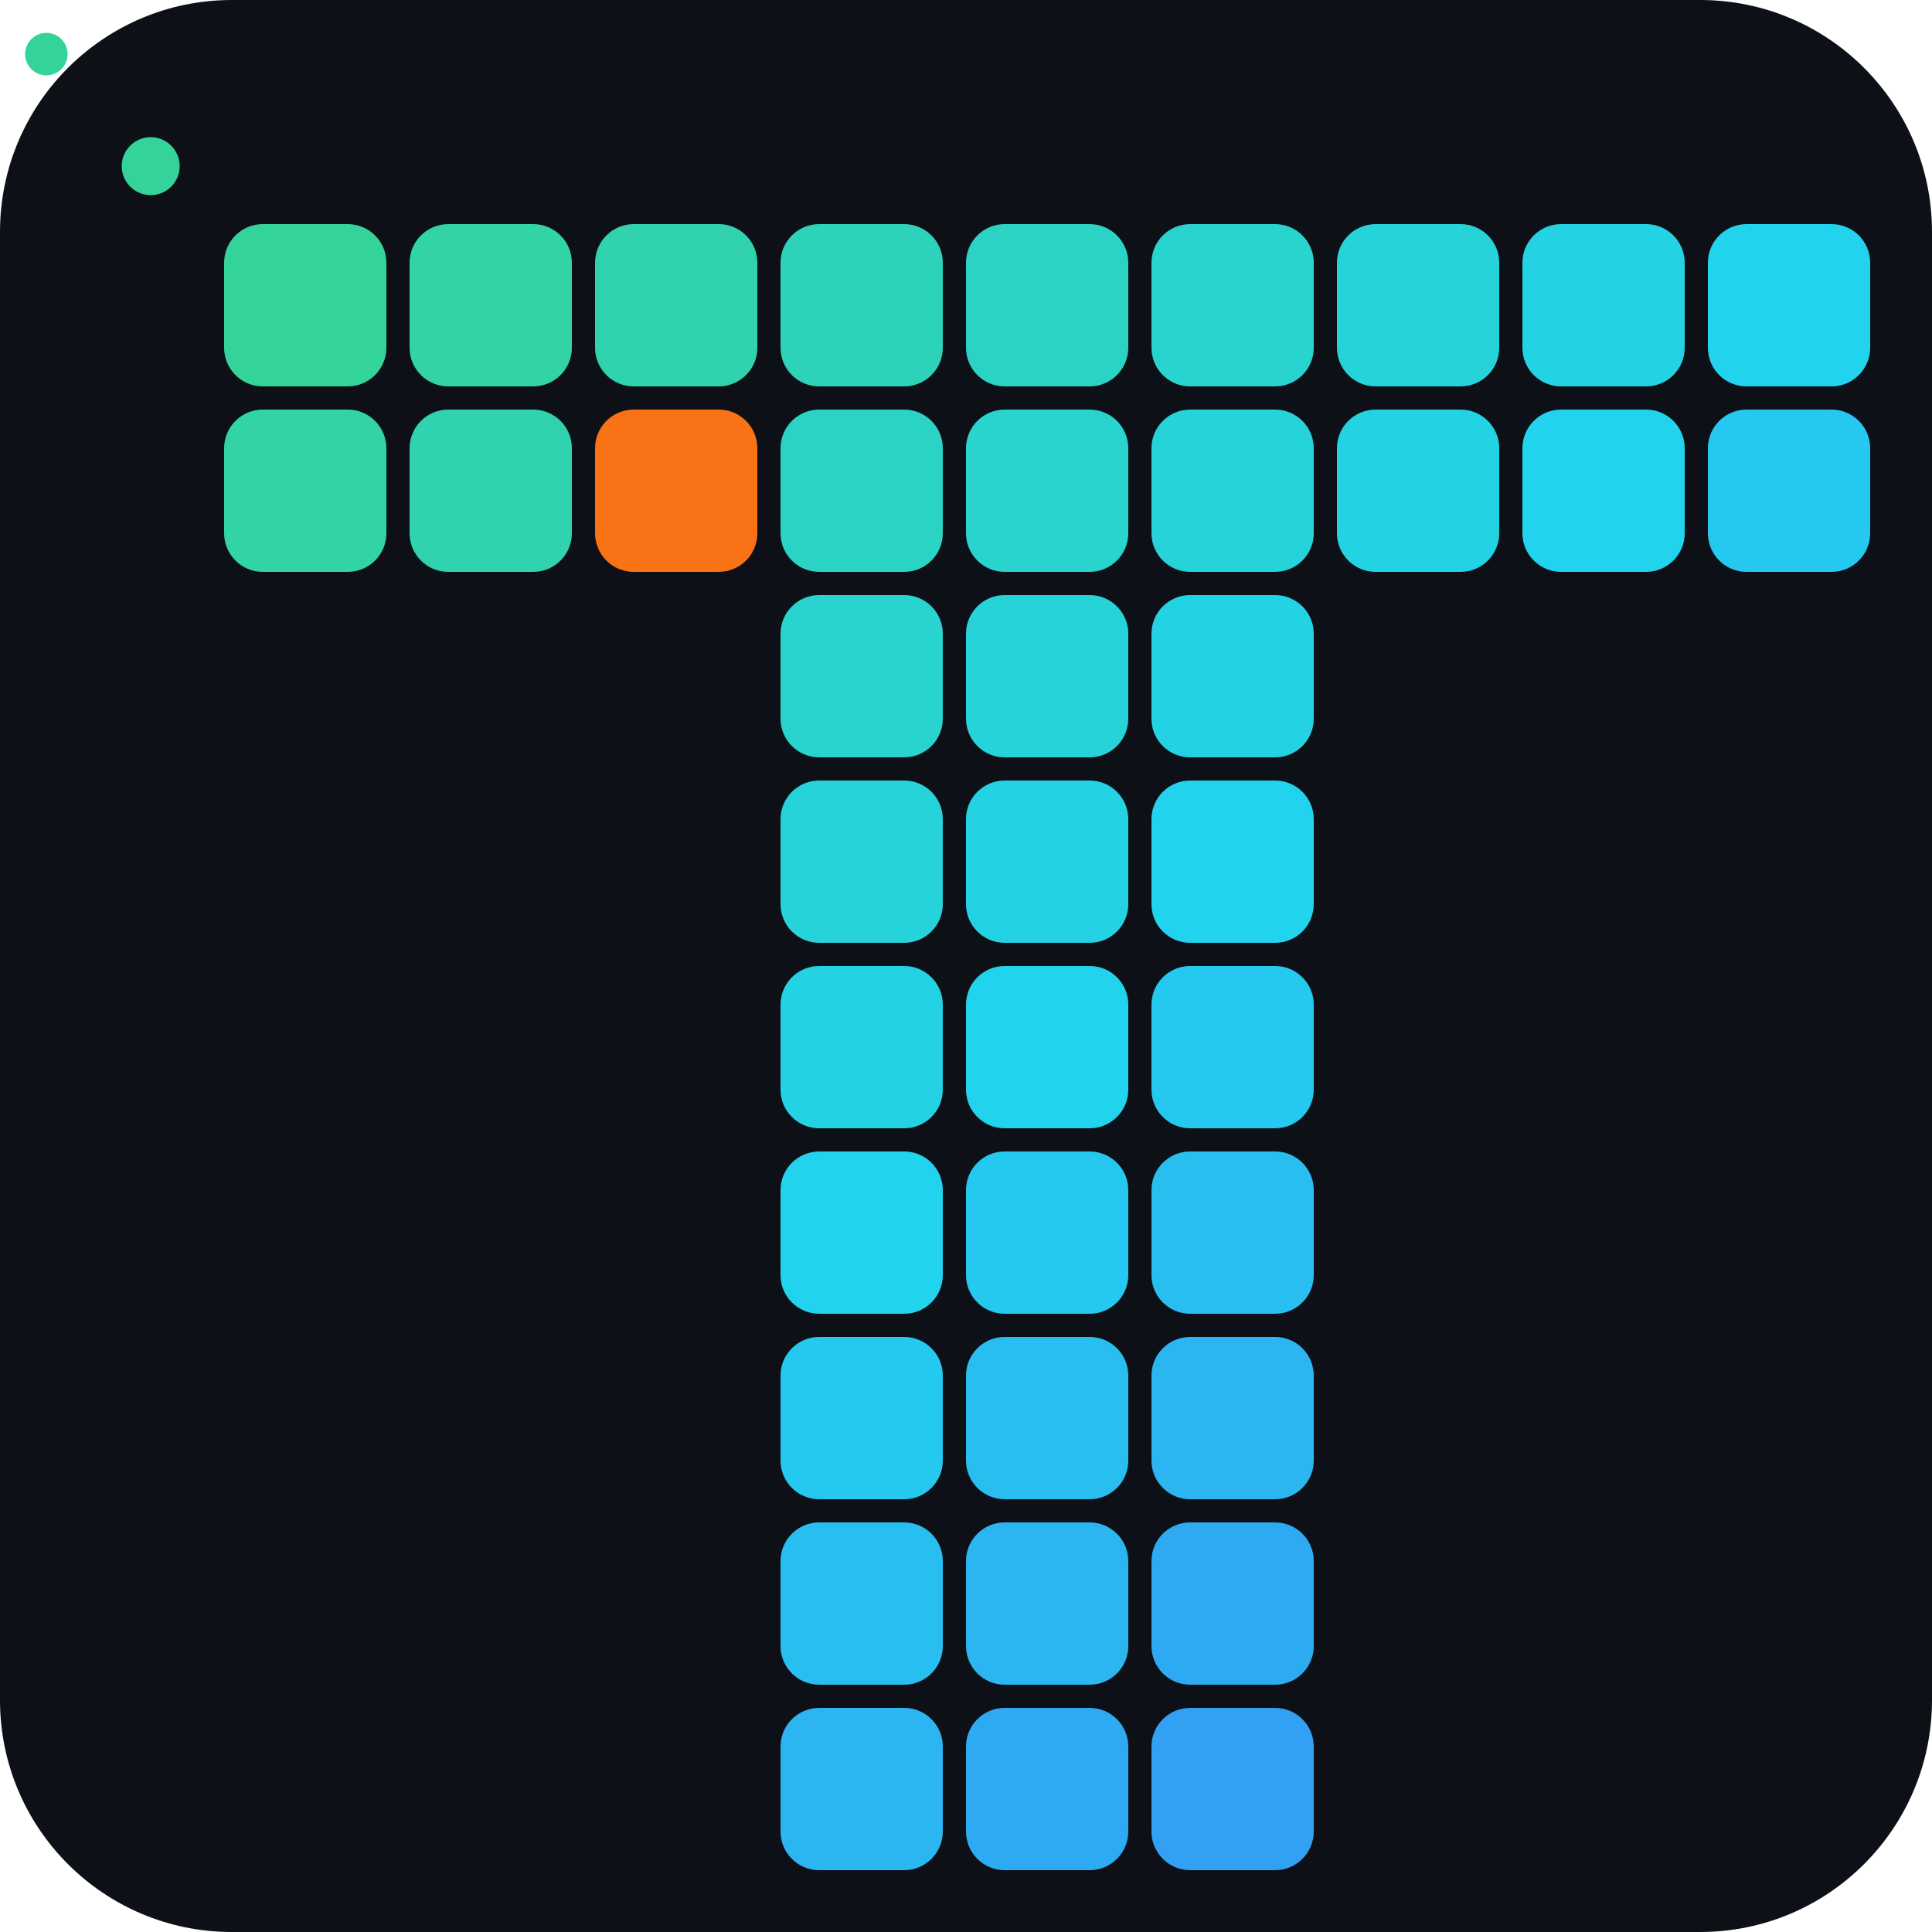
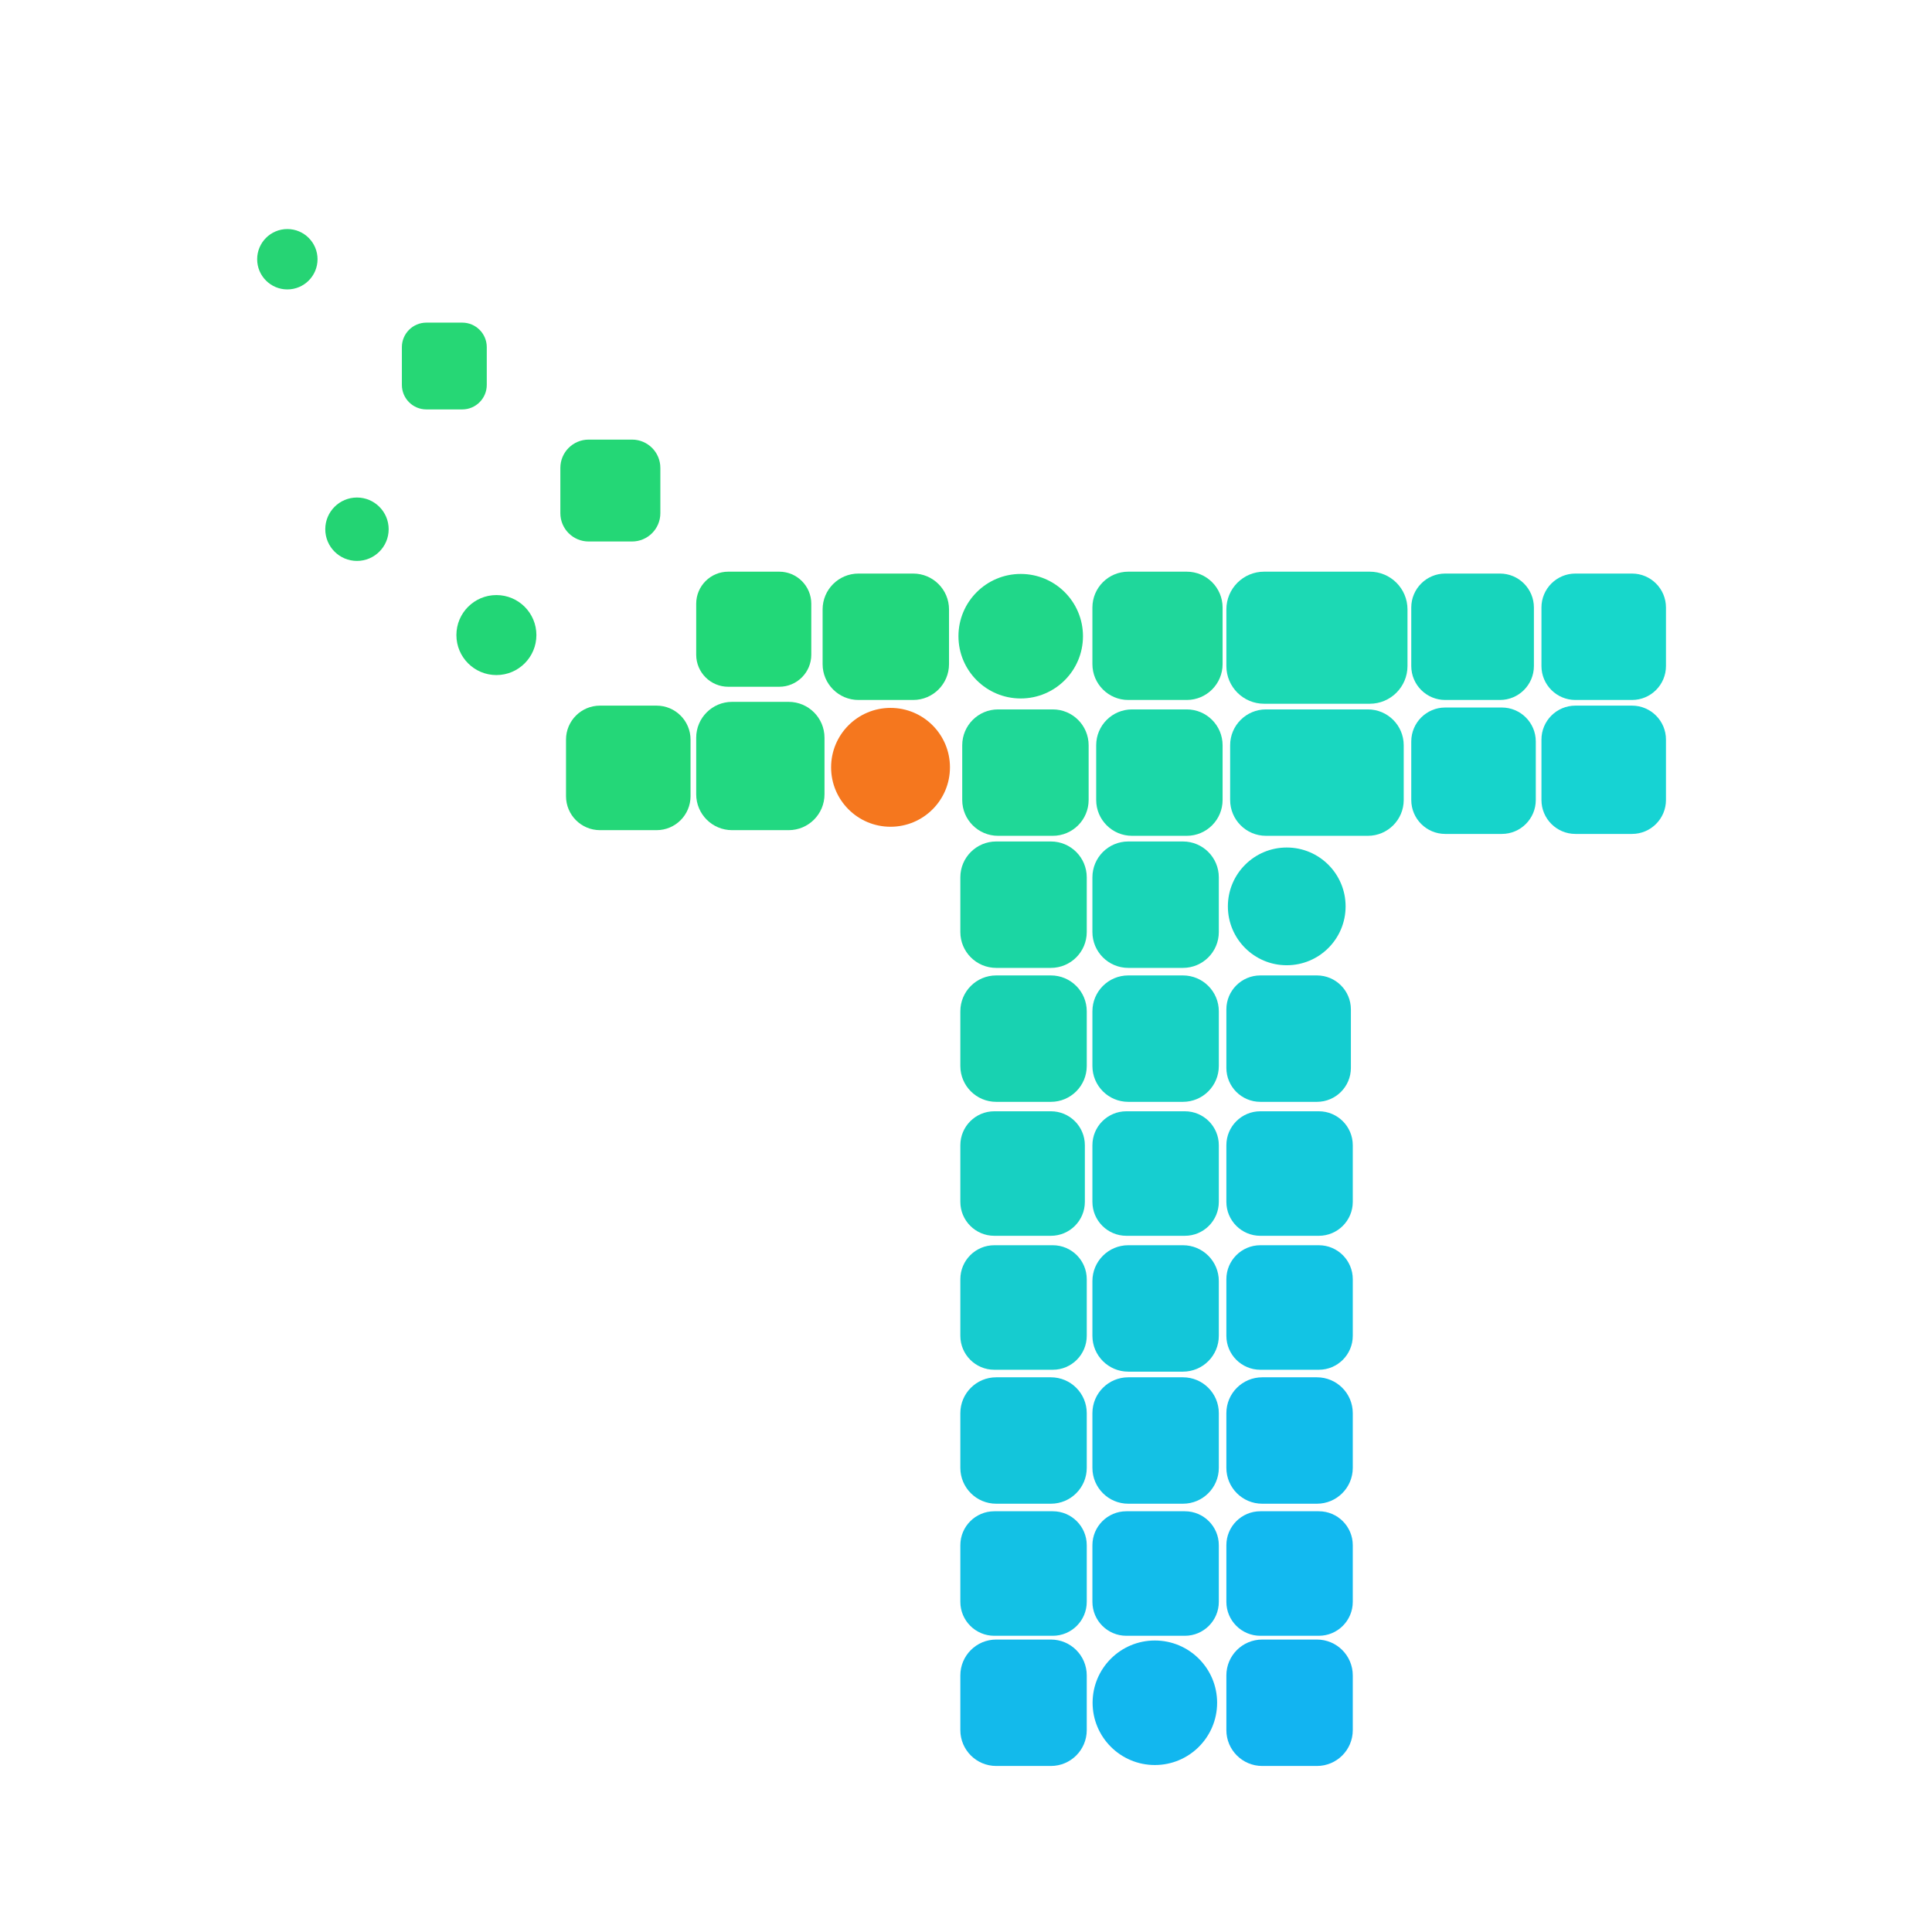
- <svg xmlns="http://www.w3.org/2000/svg" viewBox="0 0 1000 1000" width="1000" height="1000">
-   <rect width="1000" height="1000" rx="120" fill="#0D1117" />
-   <circle cx="78" cy="86" r="15" fill="#34D399" />
-   <circle cx="24" cy="28" r="11" fill="#34D399" />
-   <circle cx="-20" cy="-40" r="8" fill="#32D3A4" />
-   <rect x="116" y="116" width="84" height="84" rx="20" fill="#34D399" />
-   <rect x="212" y="116" width="84" height="84" rx="20" fill="#32D3A4" />
-   <rect x="308" y="116" width="84" height="84" rx="20" fill="#30D3AE" />
-   <rect x="404" y="116" width="84" height="84" rx="20" fill="#2DD3B9" />
-   <rect x="500" y="116" width="84" height="84" rx="20" fill="#2BD3C4" />
-   <rect x="596" y="116" width="84" height="84" rx="20" fill="#29D3CE" />
-   <rect x="692" y="116" width="84" height="84" rx="20" fill="#26D3D9" />
-   <rect x="788" y="116" width="84" height="84" rx="20" fill="#24D3E3" />
-   <rect x="884" y="116" width="84" height="84" rx="20" fill="#22D3EE" />
-   <rect x="116" y="212" width="84" height="84" rx="20" fill="#32D3A4" />
-   <rect x="212" y="212" width="84" height="84" rx="20" fill="#30D3AE" />
-   <rect x="308" y="212" width="84" height="84" rx="20" fill="#F97316" />
-   <rect x="404" y="212" width="84" height="84" rx="20" fill="#2BD3C4" />
-   <rect x="500" y="212" width="84" height="84" rx="20" fill="#29D3CE" />
-   <rect x="596" y="212" width="84" height="84" rx="20" fill="#26D3D9" />
-   <rect x="692" y="212" width="84" height="84" rx="20" fill="#24D3E3" />
-   <rect x="788" y="212" width="84" height="84" rx="20" fill="#22D3EE" />
-   <rect x="884" y="212" width="84" height="84" rx="20" fill="#25C9EF" />
-   <rect x="404" y="308" width="84" height="84" rx="20" fill="#29D3CE" />
-   <rect x="500" y="308" width="84" height="84" rx="20" fill="#26D3D9" />
-   <rect x="596" y="308" width="84" height="84" rx="20" fill="#24D3E3" />
-   <rect x="404" y="404" width="84" height="84" rx="20" fill="#26D3D9" />
-   <rect x="500" y="404" width="84" height="84" rx="20" fill="#24D3E3" />
-   <rect x="596" y="404" width="84" height="84" rx="20" fill="#22D3EE" />
-   <rect x="404" y="500" width="84" height="84" rx="20" fill="#24D3E3" />
-   <rect x="500" y="500" width="84" height="84" rx="20" fill="#22D3EE" />
-   <rect x="596" y="500" width="84" height="84" rx="20" fill="#25C9EF" />
-   <rect x="404" y="596" width="84" height="84" rx="20" fill="#22D3EE" />
-   <rect x="500" y="596" width="84" height="84" rx="20" fill="#25C9EF" />
-   <rect x="596" y="596" width="84" height="84" rx="20" fill="#28BFF0" />
-   <rect x="404" y="692" width="84" height="84" rx="20" fill="#25C9EF" />
-   <rect x="500" y="692" width="84" height="84" rx="20" fill="#28BFF0" />
-   <rect x="596" y="692" width="84" height="84" rx="20" fill="#2BB5F1" />
-   <rect x="404" y="788" width="84" height="84" rx="20" fill="#28BFF0" />
-   <rect x="500" y="788" width="84" height="84" rx="20" fill="#2BB5F1" />
-   <rect x="596" y="788" width="84" height="84" rx="20" fill="#2EAAF2" />
-   <rect x="404" y="884" width="84" height="84" rx="20" fill="#2BB5F1" />
-   <rect x="500" y="884" width="84" height="84" rx="20" fill="#2EAAF2" />
-   <rect x="596" y="884" width="84" height="84" rx="20" fill="#32A0F3" />
+ <svg xmlns="http://www.w3.org/2000/svg" viewBox="0 0 1024 1024" width="1024" height="1024">
+   <circle cx="152.3" cy="137.4" r="16.0" fill="#26D474" />
+   <rect x="213" y="171" width="45" height="46" rx="13" fill="#26D775" />
+   <rect x="297" y="233" width="53" height="54" rx="15" fill="#24D776" />
+   <circle cx="189.2" cy="280.5" r="16.8" fill="#23D473" />
+   <rect x="369" y="303" width="61" height="61" rx="17" fill="#22D878" />
+   <rect x="579" y="303" width="69" height="68" rx="19" fill="#1FD79B" />
+   <circle cx="263.1" cy="336.6" r="21.2" fill="#22D676" />
+   <rect x="817" y="304" width="66" height="67" rx="18" fill="#17D7CB" />
+   <rect x="436" y="304" width="67" height="67" rx="19" fill="#22D77D" />
+   <rect x="748" y="304" width="65" height="67" rx="18" fill="#17D5BC" />
+   <circle cx="541.0" cy="337.2" r="33.0" fill="#20D789" />
+   <rect x="650" y="303" width="96" height="70" rx="20" fill="#1CD9B4" />
+   <rect x="369" y="372" width="68" height="68" rx="19" fill="#22D881" />
+   <rect x="300" y="374" width="66" height="66" rx="18" fill="#24D778" />
+   <circle cx="472.0" cy="406.7" r="31.5" fill="#F5771E" />
+   <rect x="817" y="374" width="66" height="68" rx="18" fill="#16D3D3" />
+   <rect x="748" y="375" width="66" height="67" rx="18" fill="#16D4CB" />
+   <rect x="510" y="376" width="67" height="67" rx="19" fill="#1FD897" />
+   <rect x="652" y="376" width="92" height="67" rx="19" fill="#19D7C0" />
+   <rect x="581" y="376" width="67" height="67" rx="19" fill="#1BD7A8" />
+   <rect x="509" y="446" width="67" height="67" rx="19" fill="#1BD6A3" />
+   <rect x="579" y="446" width="67" height="67" rx="19" fill="#19D5B7" />
+   <circle cx="682.0" cy="480.4" r="31.2" fill="#15D1C3" />
+   <rect x="579" y="517" width="67" height="67" rx="19" fill="#17D1C4" />
+   <rect x="650" y="517" width="66" height="67" rx="18" fill="#14CDD0" />
+   <rect x="509" y="517" width="67" height="67" rx="19" fill="#18D2B1" />
+   <rect x="509" y="589" width="66" height="66" rx="18" fill="#17D0C2" />
+   <rect x="650" y="589" width="67" height="66" rx="18" fill="#14C9DB" />
+   <rect x="579" y="589" width="67" height="66" rx="18" fill="#16CED0" />
+   <rect x="650" y="660" width="67" height="66" rx="18" fill="#12C4E4" />
+   <rect x="509" y="660" width="67" height="66" rx="18" fill="#16CCCF" />
+   <rect x="579" y="660" width="67" height="67" rx="19" fill="#13C6D9" />
+   <rect x="650" y="730" width="67" height="67" rx="19" fill="#11BCEB" />
+   <rect x="579" y="730" width="67" height="67" rx="19" fill="#14C1E4" />
+   <rect x="509" y="730" width="67" height="67" rx="19" fill="#13C5DB" />
+   <rect x="650" y="801" width="67" height="66" rx="18" fill="#12B9F0" />
+   <rect x="509" y="801" width="67" height="66" rx="18" fill="#13C1E5" />
+   <rect x="579" y="801" width="67" height="66" rx="18" fill="#12BCEB" />
+   <rect x="509" y="869" width="67" height="67" rx="19" fill="#13BAEB" />
+   <rect x="650" y="869" width="67" height="67" rx="19" fill="#12B4F1" />
+   <circle cx="612.1" cy="902.5" r="33.0" fill="#12B7EF" />
</svg>
